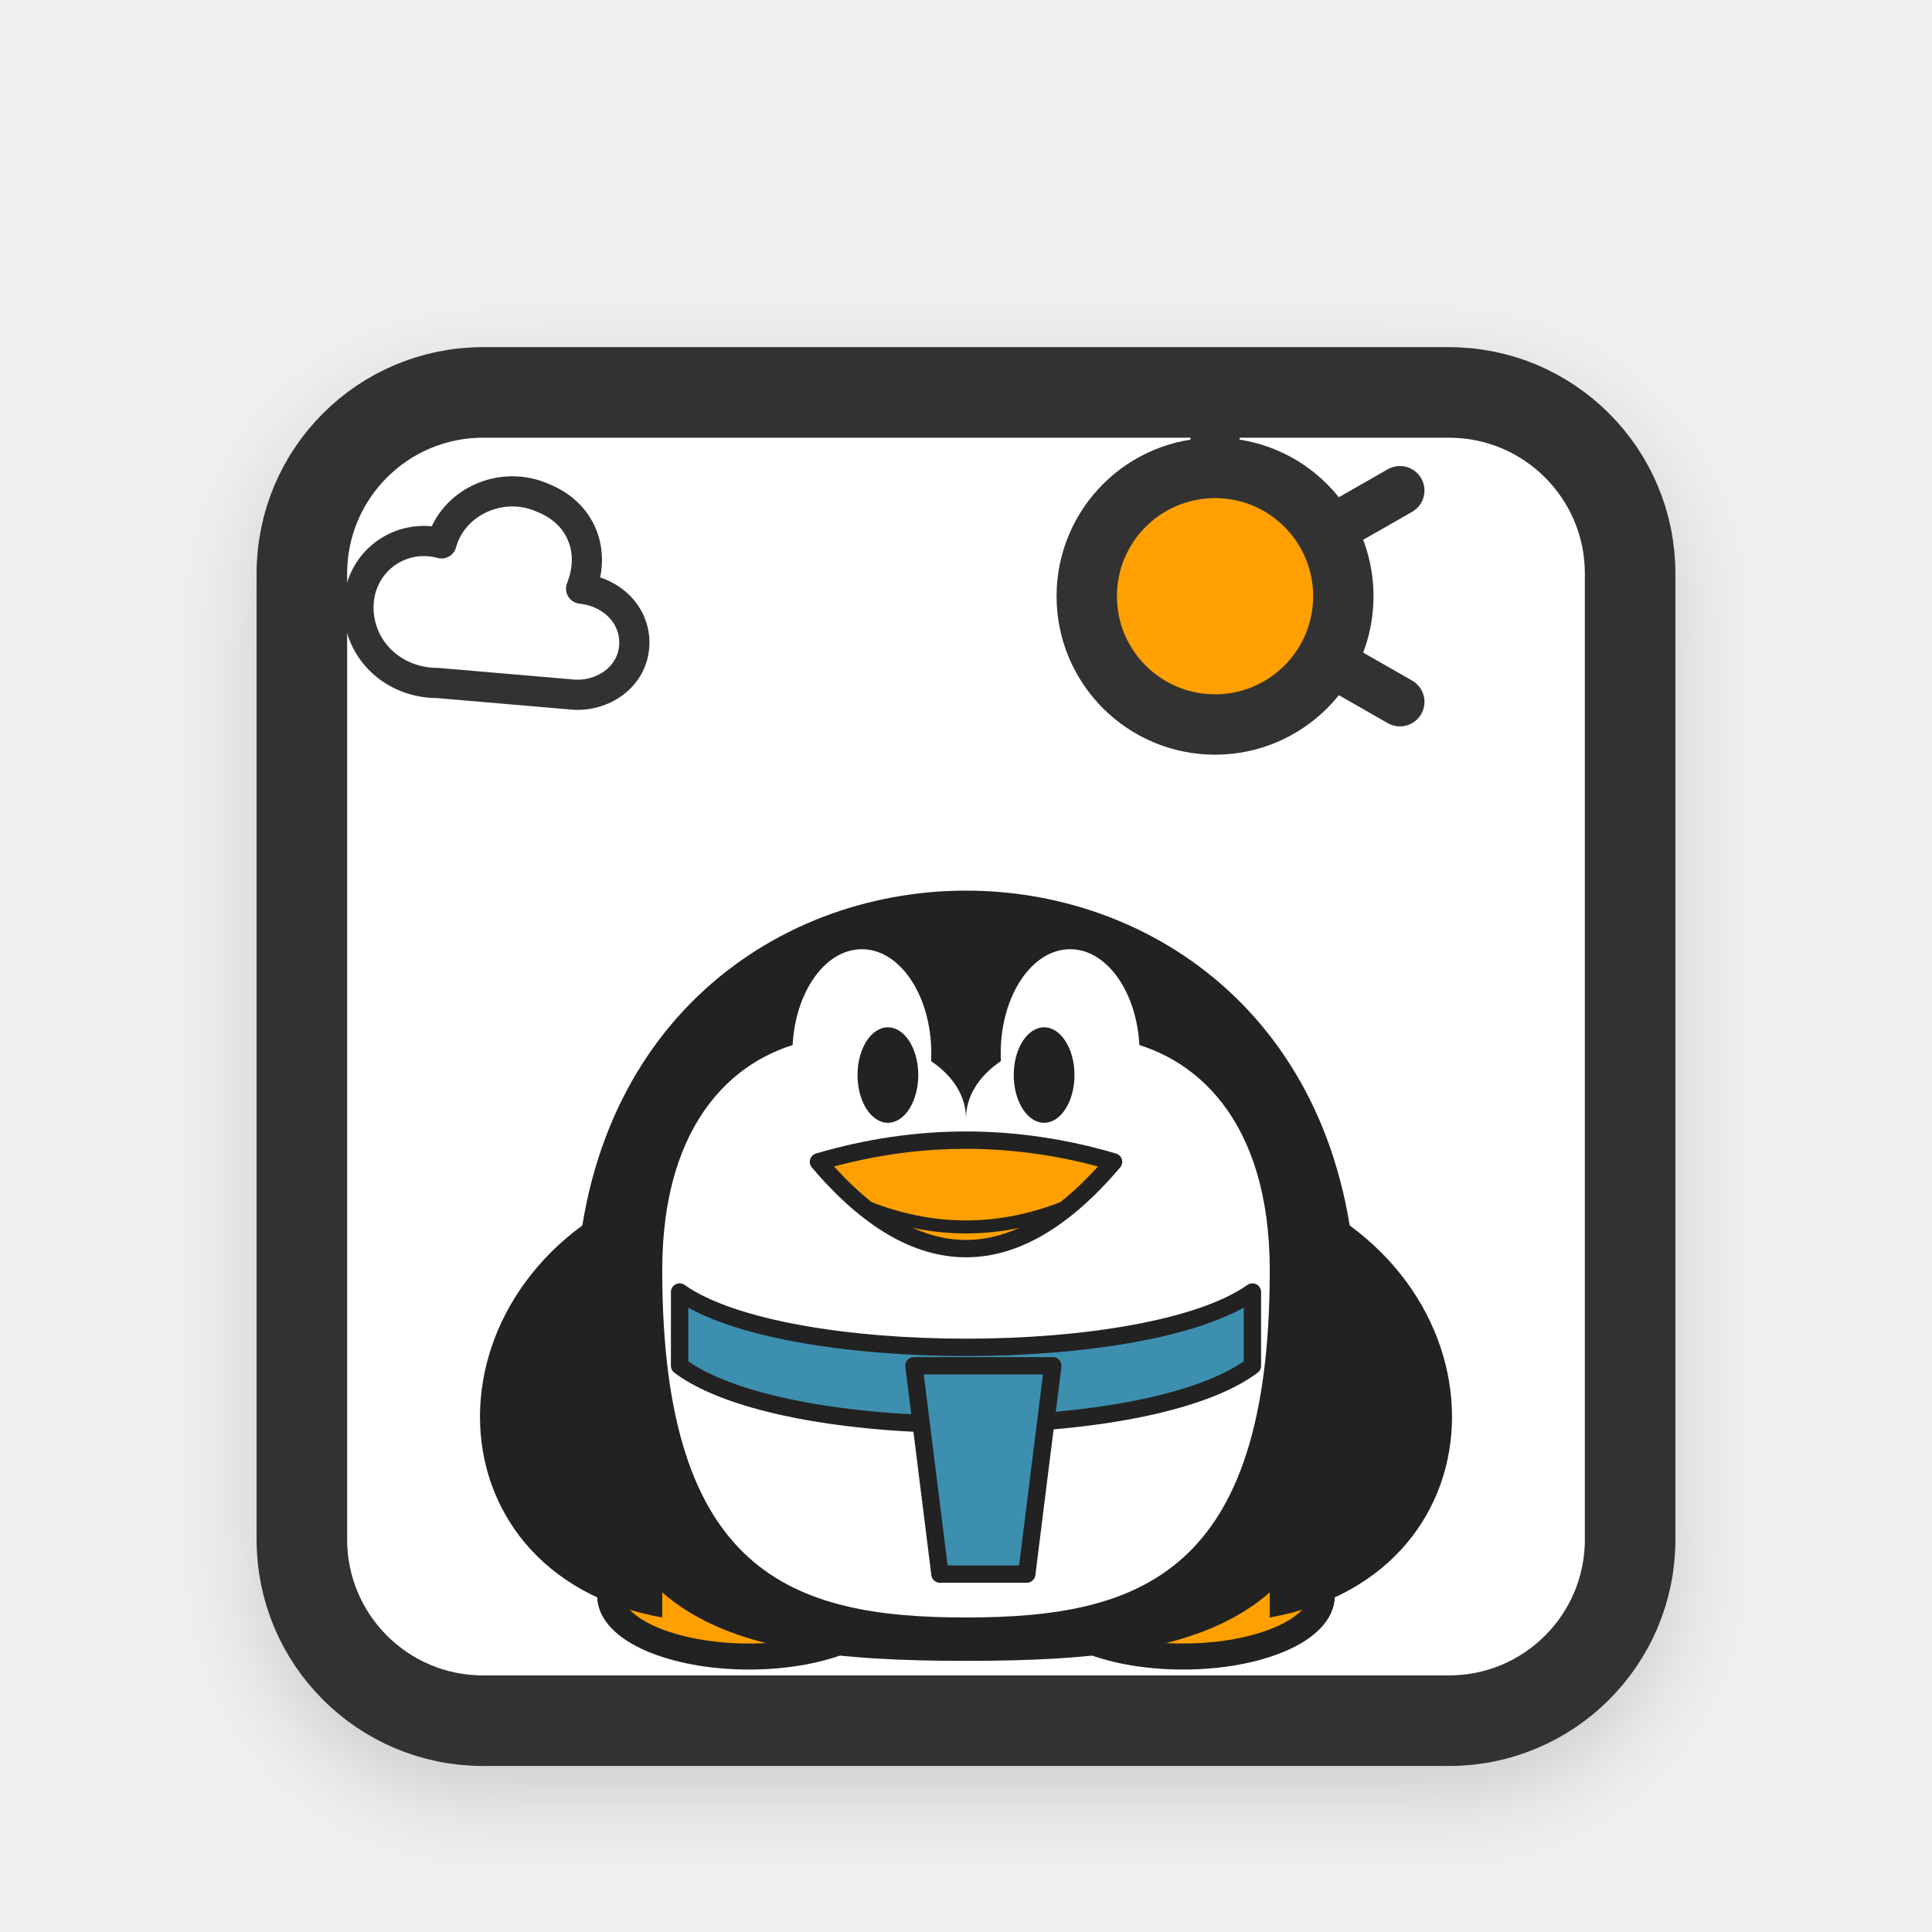
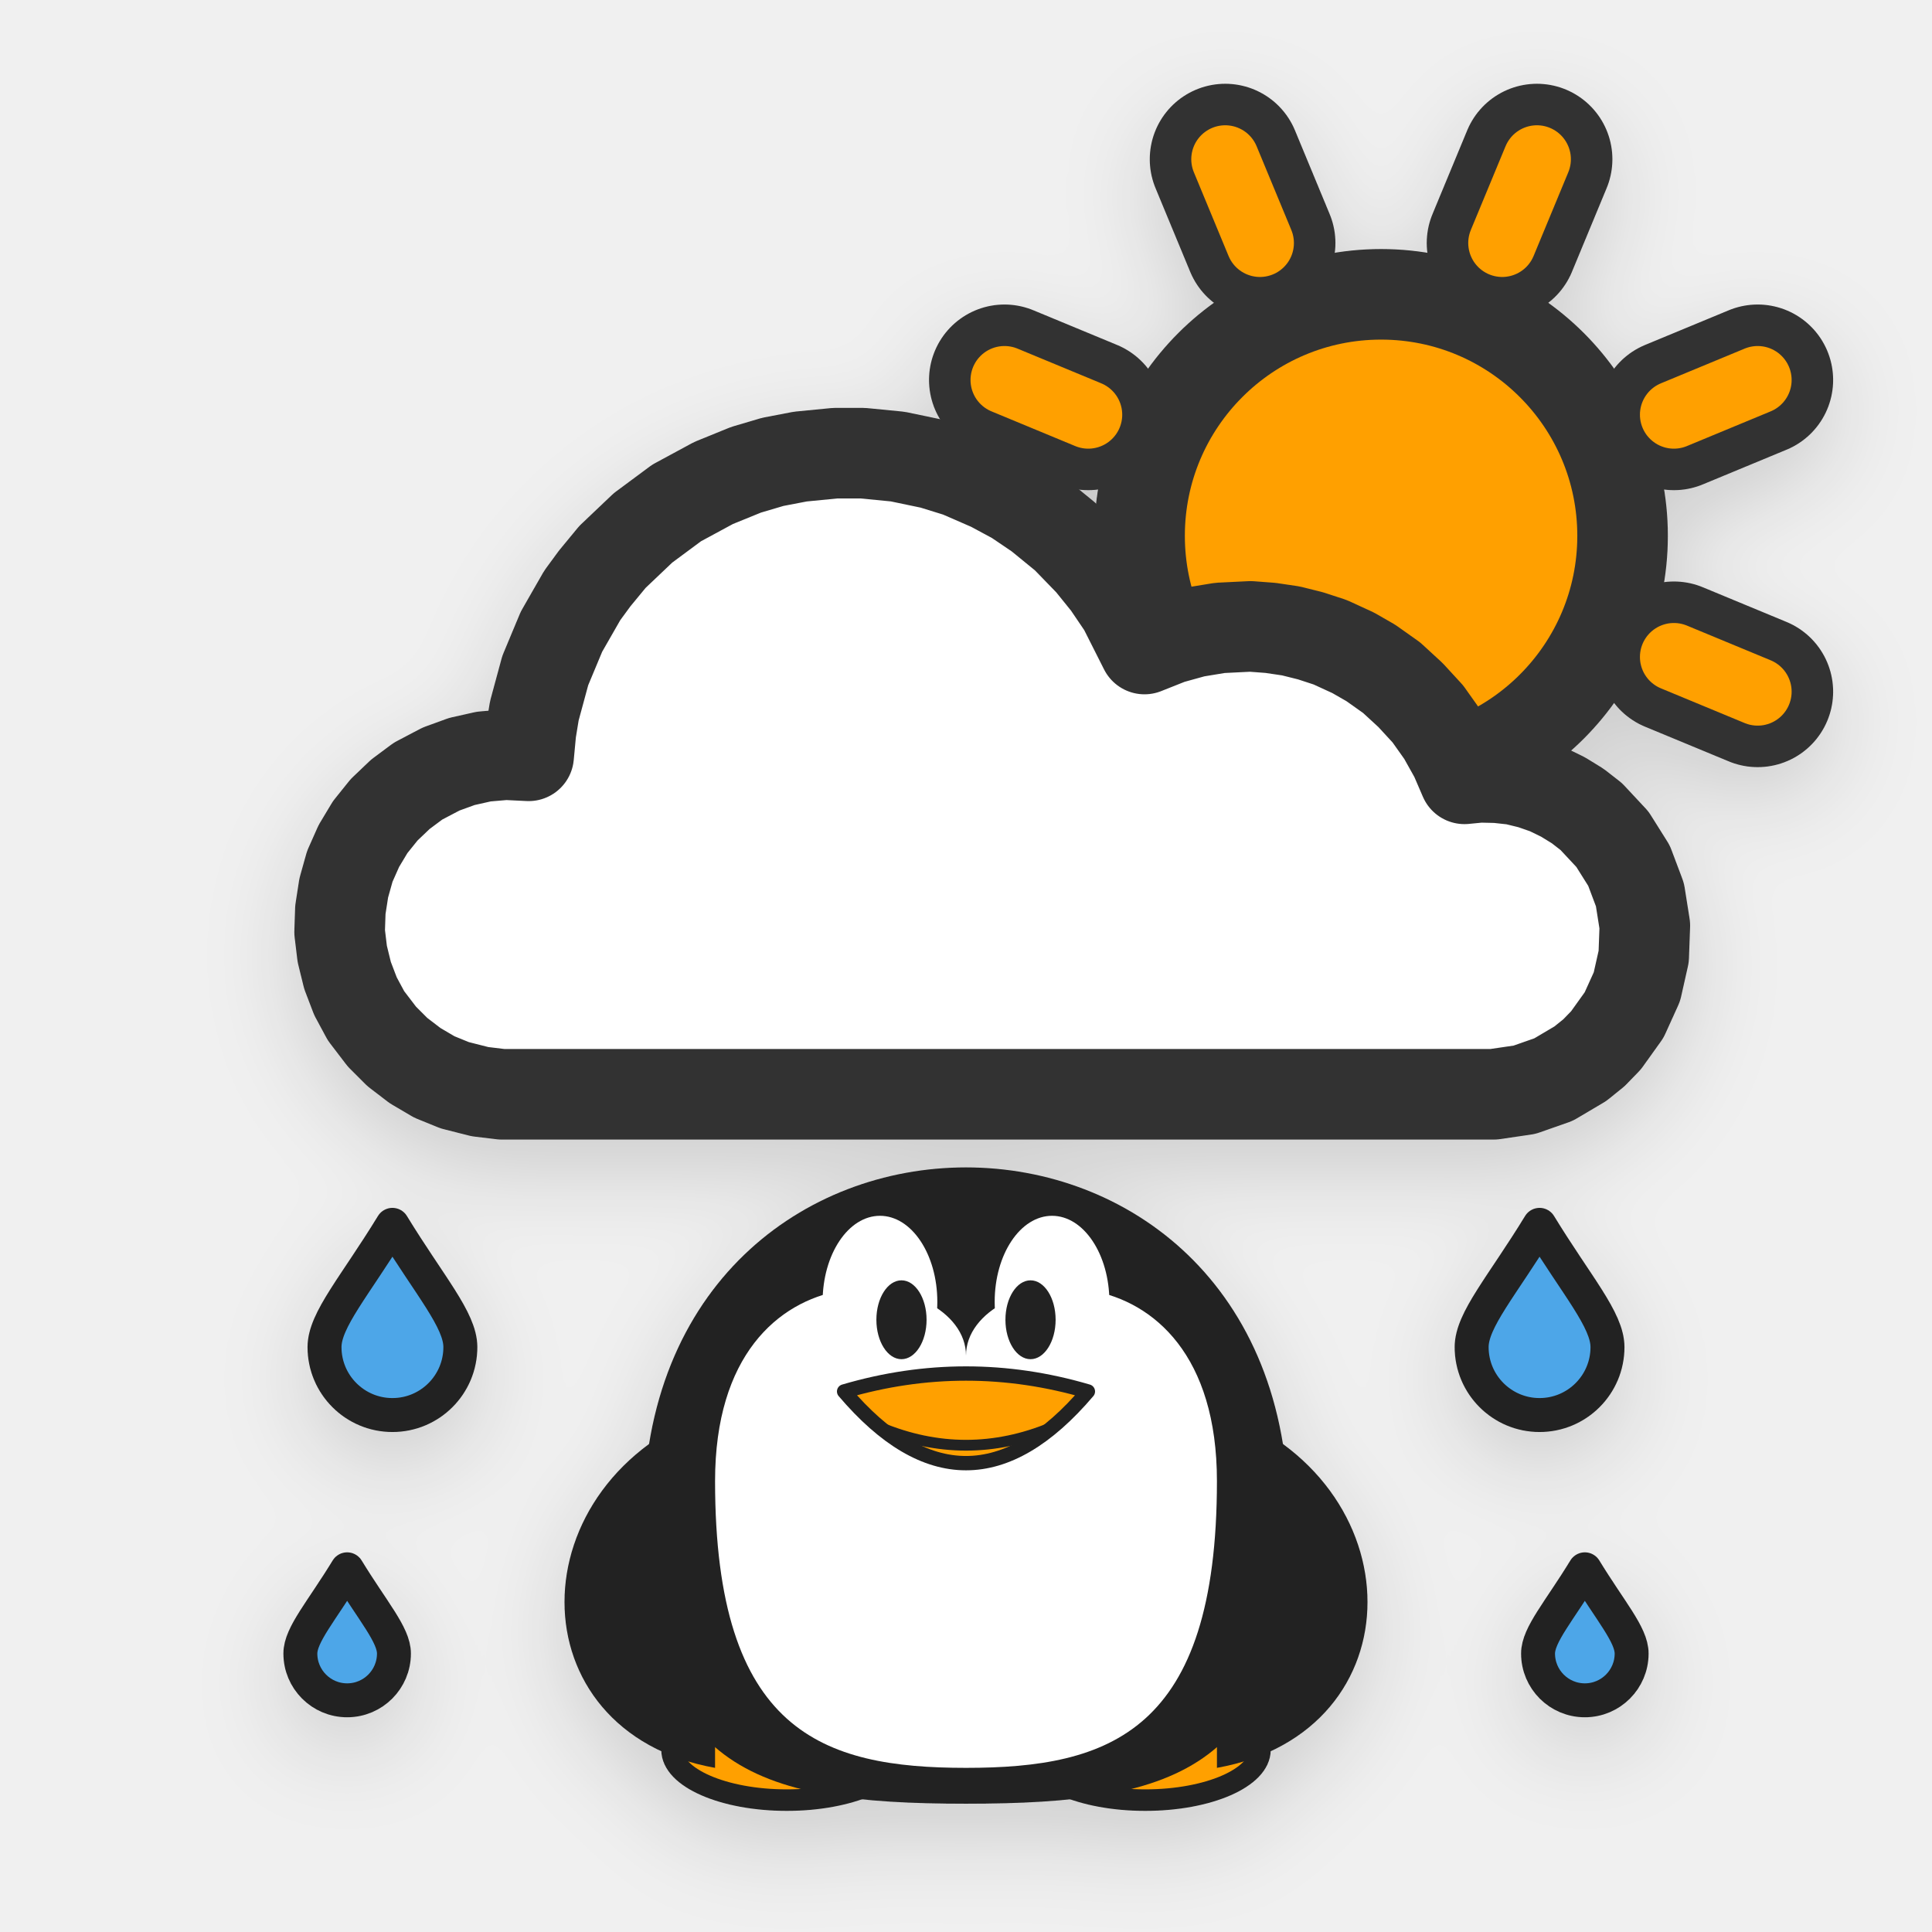
<svg xmlns="http://www.w3.org/2000/svg" viewBox="0 0 512 512" width="512" height="512">
-   <filter id="shadow" x="-10%" y="-10%" width="130%" height="130%">
+   <filter id="shadow" x="-15%" y="-15%" width="140%" height="140%">
    <feDropShadow dx="0" dy="8" stdDeviation="12" flood-color="#000000" flood-opacity="0.15" />
  </filter>
  <g filter="url(#shadow)">
-     <rect x="80" y="104" width="352" height="352" rx="48" fill="#FFFFFF" stroke="#333333" stroke-width="24" />
-     <g>
-       <circle cx="322" cy="158" r="34" fill="#FFA000" stroke="#333333" stroke-width="16" />
-       <g stroke="#333333" stroke-width="13" stroke-linecap="round">
-         <line x1="322" y1="118" x2="322" y2="102" />
-         <line x1="357" y1="138" x2="371" y2="130" />
-         <line x1="357" y1="178" x2="371" y2="186" />
-       </g>
-     </g>
-     <g transform="translate(38 83) scale(0.5)">
-       <path d="M 156 196                      C 132 196, 114 178, 114 156                      C 114 132, 136 116, 158 122                      C 164 100, 190 88, 212 98                      C 232 106, 240 126, 232 146                      C 250 148, 262 162, 260 178                      C 258 194, 242 204, 226 202                      Z" fill="#FFFFFF" stroke="#333333" stroke-width="16" stroke-linejoin="round" />
-     </g>
-     <g transform="translate(256 439) scale(1.15) translate(-256 -439)">
+     <line x1="443.6" y1="174.1" x2="465.8" y2="183.3" stroke="#333333" stroke-width="40" stroke-linecap="round" />
+     <line x1="288.4" y1="109.9" x2="266.2" y2="100.7" stroke="#333333" stroke-width="40" stroke-linecap="round" />
+     <line x1="333.9" y1="64.4" x2="324.7" y2="42.2" stroke="#333333" stroke-width="40" stroke-linecap="round" />
+     <line x1="398.1" y1="64.4" x2="407.3" y2="42.2" stroke="#333333" stroke-width="40" stroke-linecap="round" />
+     <line x1="443.6" y1="109.9" x2="465.8" y2="100.7" stroke="#333333" stroke-width="40" stroke-linecap="round" />
+     <circle cx="366" cy="142" r="64" fill="#FFA000" stroke="#333333" stroke-width="24" />
+     <line x1="443.6" y1="174.1" x2="465.8" y2="183.3" stroke="#FFA000" stroke-width="18" stroke-linecap="round" />
+     <line x1="288.4" y1="109.9" x2="266.2" y2="100.7" stroke="#FFA000" stroke-width="18" stroke-linecap="round" />
+     <line x1="333.9" y1="64.4" x2="324.7" y2="42.2" stroke="#FFA000" stroke-width="18" stroke-linecap="round" />
+     <line x1="398.1" y1="64.4" x2="407.3" y2="42.2" stroke="#FFA000" stroke-width="18" stroke-linecap="round" />
+     <line x1="443.6" y1="109.9" x2="465.8" y2="100.7" stroke="#FFA000" stroke-width="18" stroke-linecap="round" />
+     <path d="M 303.3 172.0 L 297.7 160.9 L 293.5 154.7 L 288.9 149.0 L 282.4 142.3 L 275.3 136.5 L 269.1 132.3 L 262.6 128.8 L 254.1 125.1 L 247.0 122.9 L 237.9 121.0 L 228.7 120.1 L 221.3 120.1 L 212.1 121.0 L 204.8 122.4 L 197.7 124.5 L 189.1 128.0 L 179.3 133.3 L 170.4 139.9 L 162.3 147.6 L 157.6 153.3 L 154.3 157.8 L 148.8 167.4 L 144.5 177.7 L 141.6 188.4 L 140.7 193.9 L 140.1 200.3 L 134.0 200.0 L 128.2 200.5 L 122.4 201.8 L 116.9 203.8 L 110.8 207.0 L 106.1 210.5 L 101.8 214.6 L 98.1 219.2 L 95.1 224.2 L 92.7 229.6 L 91.1 235.3 L 90.2 241.1 L 90.0 247.0 L 90.7 252.8 L 92.1 258.5 L 94.2 264.0 L 97.0 269.2 L 101.2 274.7 L 105.3 278.8 L 110.0 282.4 L 115.1 285.4 L 120.5 287.6 L 127.2 289.3 L 133.0 290.0 L 395.8 290.0 L 404.0 288.8 L 411.7 286.1 L 418.8 281.9 L 422.4 279.0 L 425.6 275.7 L 430.4 269.0 L 433.8 261.5 L 435.6 253.5 L 435.9 245.3 L 434.6 237.1 L 431.7 229.4 L 427.3 222.4 L 421.7 216.4 L 418.1 213.6 L 414.2 211.2 L 410.1 209.2 L 405.8 207.7 L 401.3 206.6 L 396.7 206.1 L 392.2 206.0 L 388.1 206.4 L 385.6 200.6 L 382.3 194.7 L 378.4 189.2 L 373.8 184.2 L 368.8 179.6 L 363.3 175.7 L 358.6 173.0 L 352.5 170.2 L 347.3 168.5 L 342.1 167.2 L 336.7 166.4 L 331.4 166.0 L 323.3 166.4 L 316.6 167.5 L 310.1 169.3 Z" fill="#FFFFFF" stroke="#333333" stroke-width="24" stroke-linejoin="round" />
+     <path transform="translate(104.0 348.0) scale(0.90)" d="M 0 -26 C 11 -8 20 2 20 10 A 20 20 0 0 1 -20 10 C -20 2 -11 -8 0 -26 Z" fill="#4DA6E8" stroke="#222222" stroke-width="10.0" stroke-linejoin="round" />
+     <path transform="translate(92.0 432.0) scale(0.62)" d="M 0 -26 C 11 -8 20 2 20 10 A 20 20 0 0 1 -20 10 C -20 2 -11 -8 0 -26 Z" fill="#4DA6E8" stroke="#222222" stroke-width="14.5" stroke-linejoin="round" />
+     <path transform="translate(408.0 348.0) scale(0.90)" d="M 0 -26 C 11 -8 20 2 20 10 A 20 20 0 0 1 -20 10 C -20 2 -11 -8 0 -26 Z" fill="#4DA6E8" stroke="#222222" stroke-width="10.0" stroke-linejoin="round" />
+     <path transform="translate(420.0 432.0) scale(0.62)" d="M 0 -26 C 11 -8 20 2 20 10 A 20 20 0 0 1 -20 10 C -20 2 -11 -8 0 -26 Z" fill="#4DA6E8" stroke="#222222" stroke-width="14.5" stroke-linejoin="round" />
+     <g transform="translate(256 478) scale(0.95) translate(-256 -440)">
      <ellipse cx="206" cy="425" rx="32" ry="14" fill="#FFA000" stroke="#222222" stroke-width="6" />
      <ellipse cx="306" cy="425" rx="32" ry="14" fill="#FFA000" stroke="#222222" stroke-width="6" />
      <path d="M 186 330 C 130 350, 130 420, 186 430 Z" fill="#222222" />
      <path d="M 326 330 C 382 350, 382 420, 326 430 Z" fill="#222222" />
      <path d="M 166 360 C 166 230, 346 230, 346 360 C 346 430, 316 440, 256 440 C 196 440, 166 430, 166 360 Z" fill="#222222" />
      <path d="M 186 350 C 186 280, 256 290, 256 315 C 256 290, 326 280, 326 350 C 326 420, 296 430, 256 430 C 216 430, 186 420, 186 350 Z" fill="#FFFFFF" />
      <ellipse cx="232" cy="300" rx="16" ry="24" fill="#FFFFFF" />
      <ellipse cx="280" cy="300" rx="16" ry="24" fill="#FFFFFF" />
      <ellipse cx="238" cy="305" rx="7" ry="11" fill="#222222" />
      <ellipse cx="274" cy="305" rx="7" ry="11" fill="#222222" />
      <path d="M 222 325 Q 256 315 290 325 Q 256 365 222 325 Z" fill="#FFA000" stroke="#222222" stroke-width="4" stroke-linejoin="round" />
      <path d="M 232 335 Q 256 345 280 335" fill="none" stroke="#222222" stroke-width="3" stroke-linecap="round" />
-       <path d="M 190 355 C 214 372, 298 372, 322 355 L 322 372 C 298 390, 214 390, 190 372 Z" fill="#3E8FB0" stroke="#222222" stroke-width="4" stroke-linejoin="round" />
-       <path d="M 244 372 L 276 372 L 270 420 L 250 420 Z" fill="#3E8FB0" stroke="#222222" stroke-width="4" stroke-linejoin="round" />
    </g>
  </g>
</svg>
